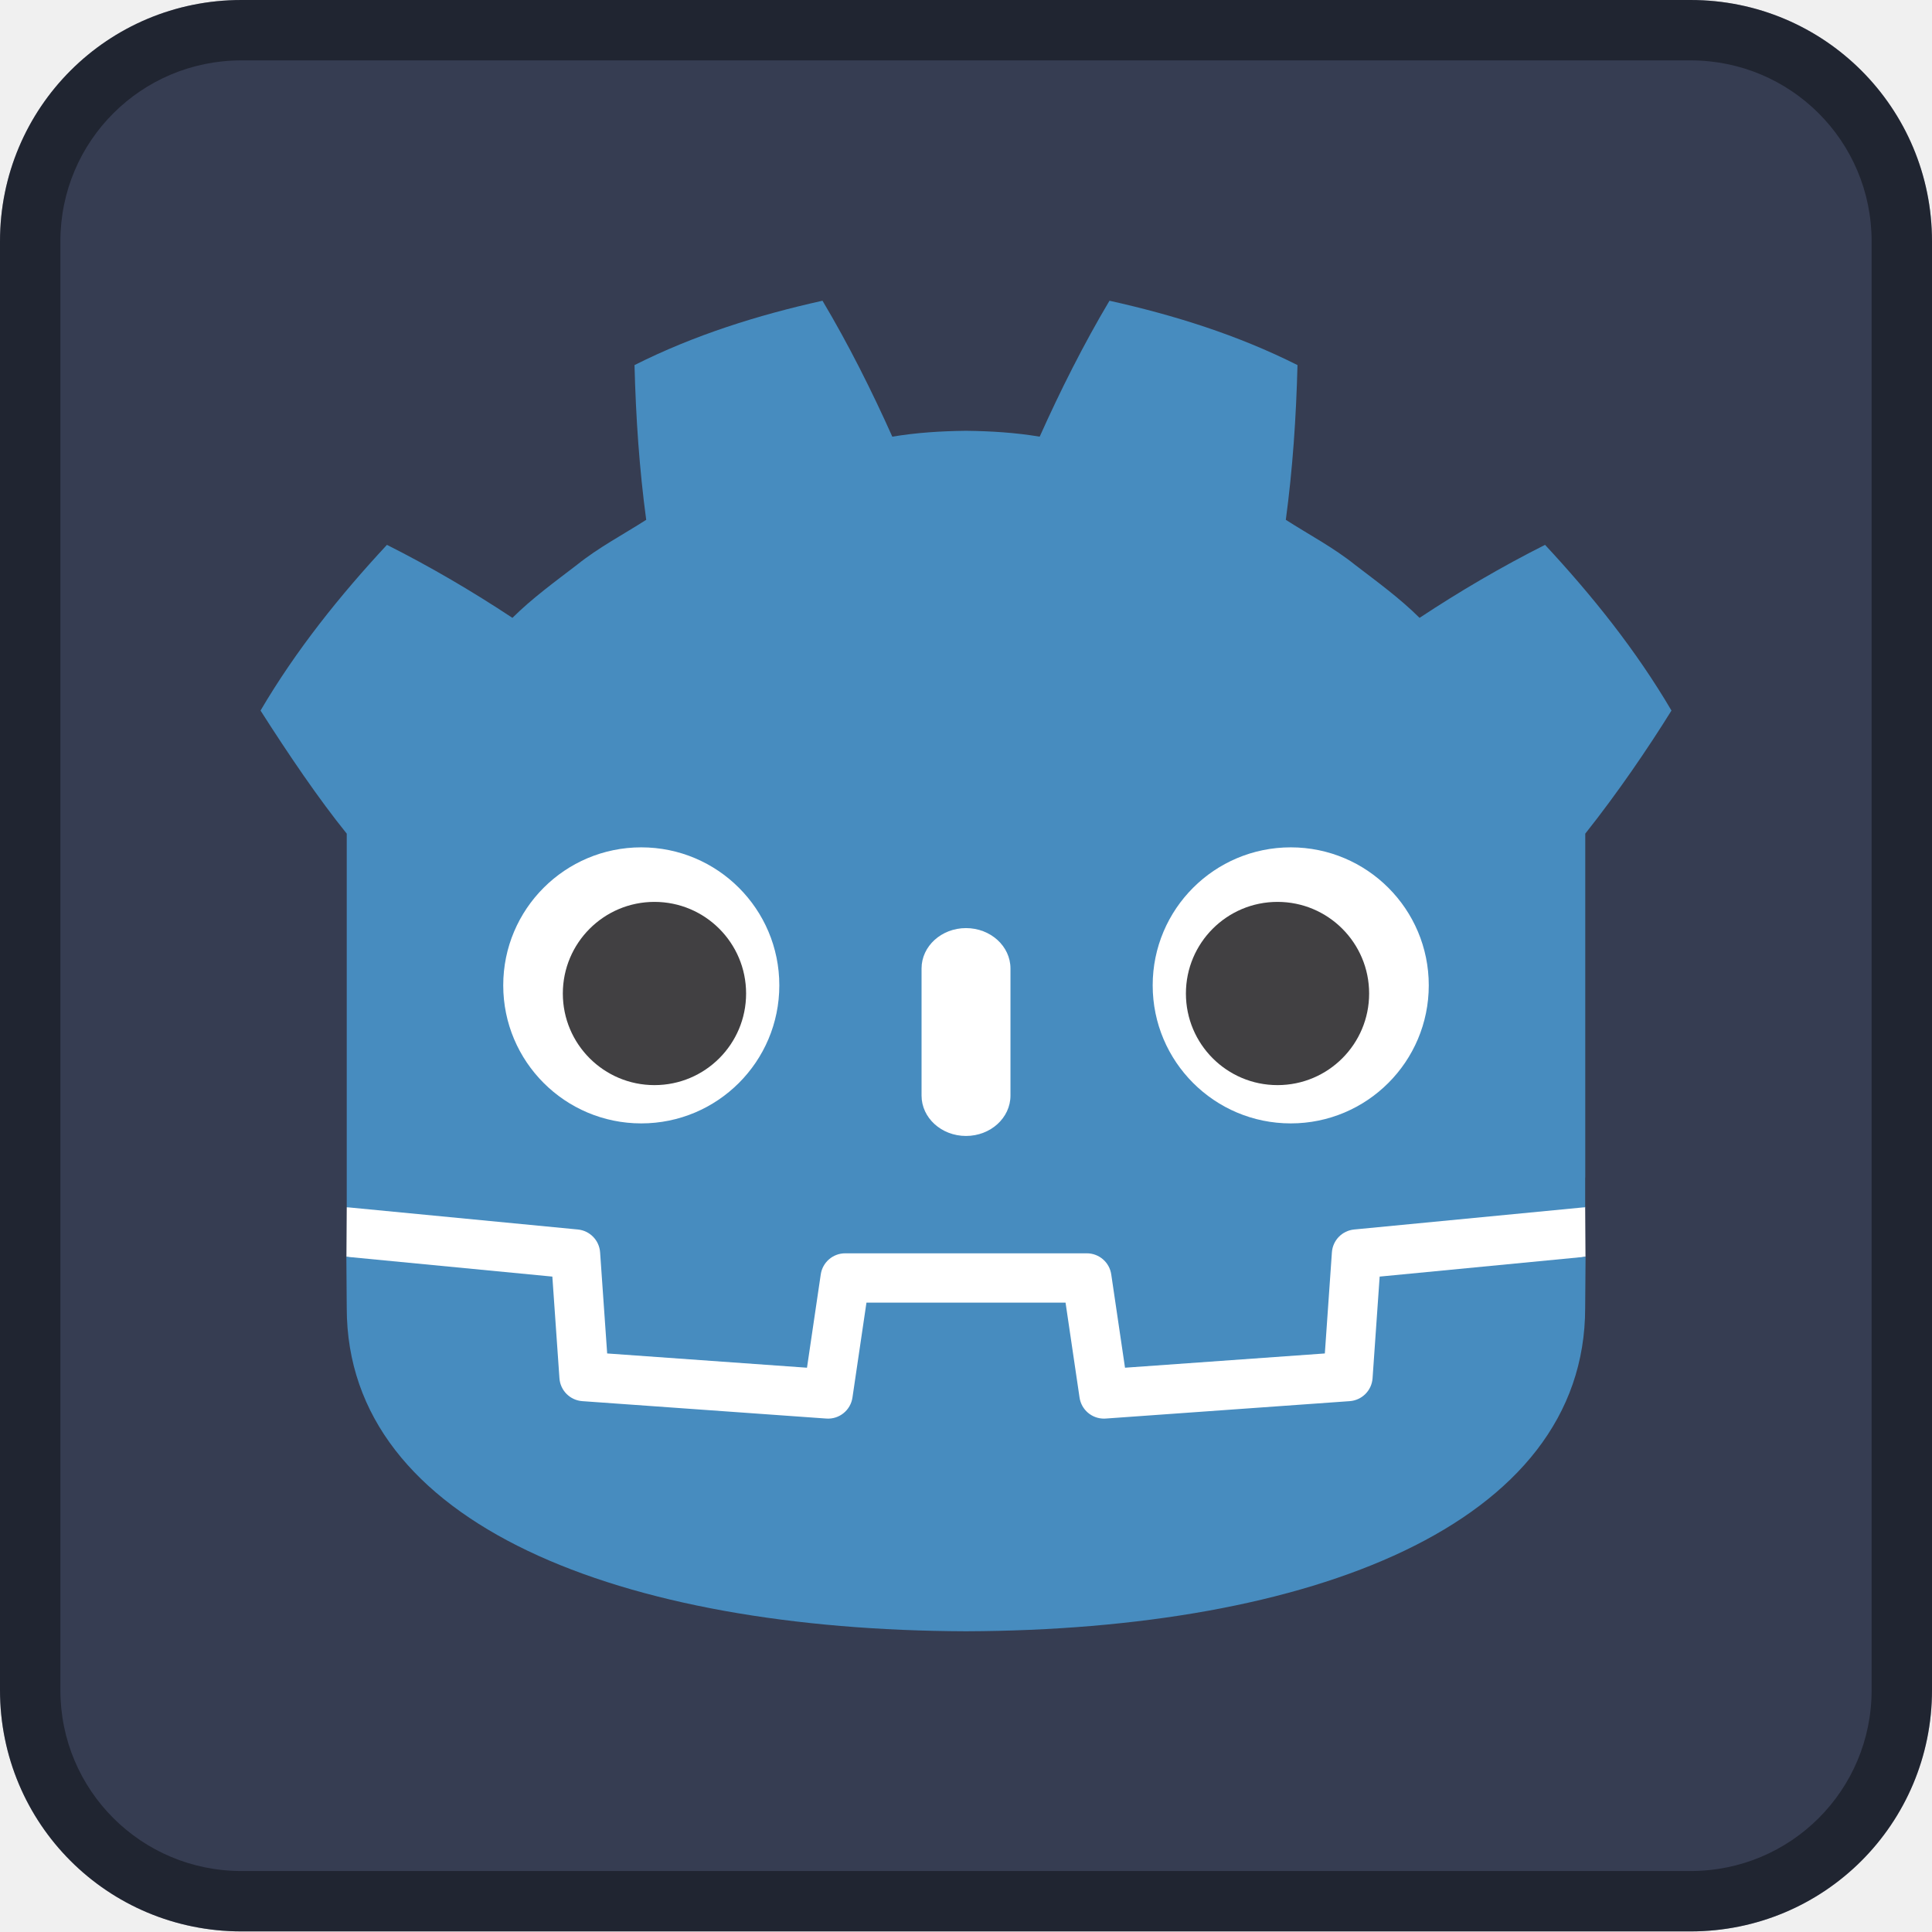
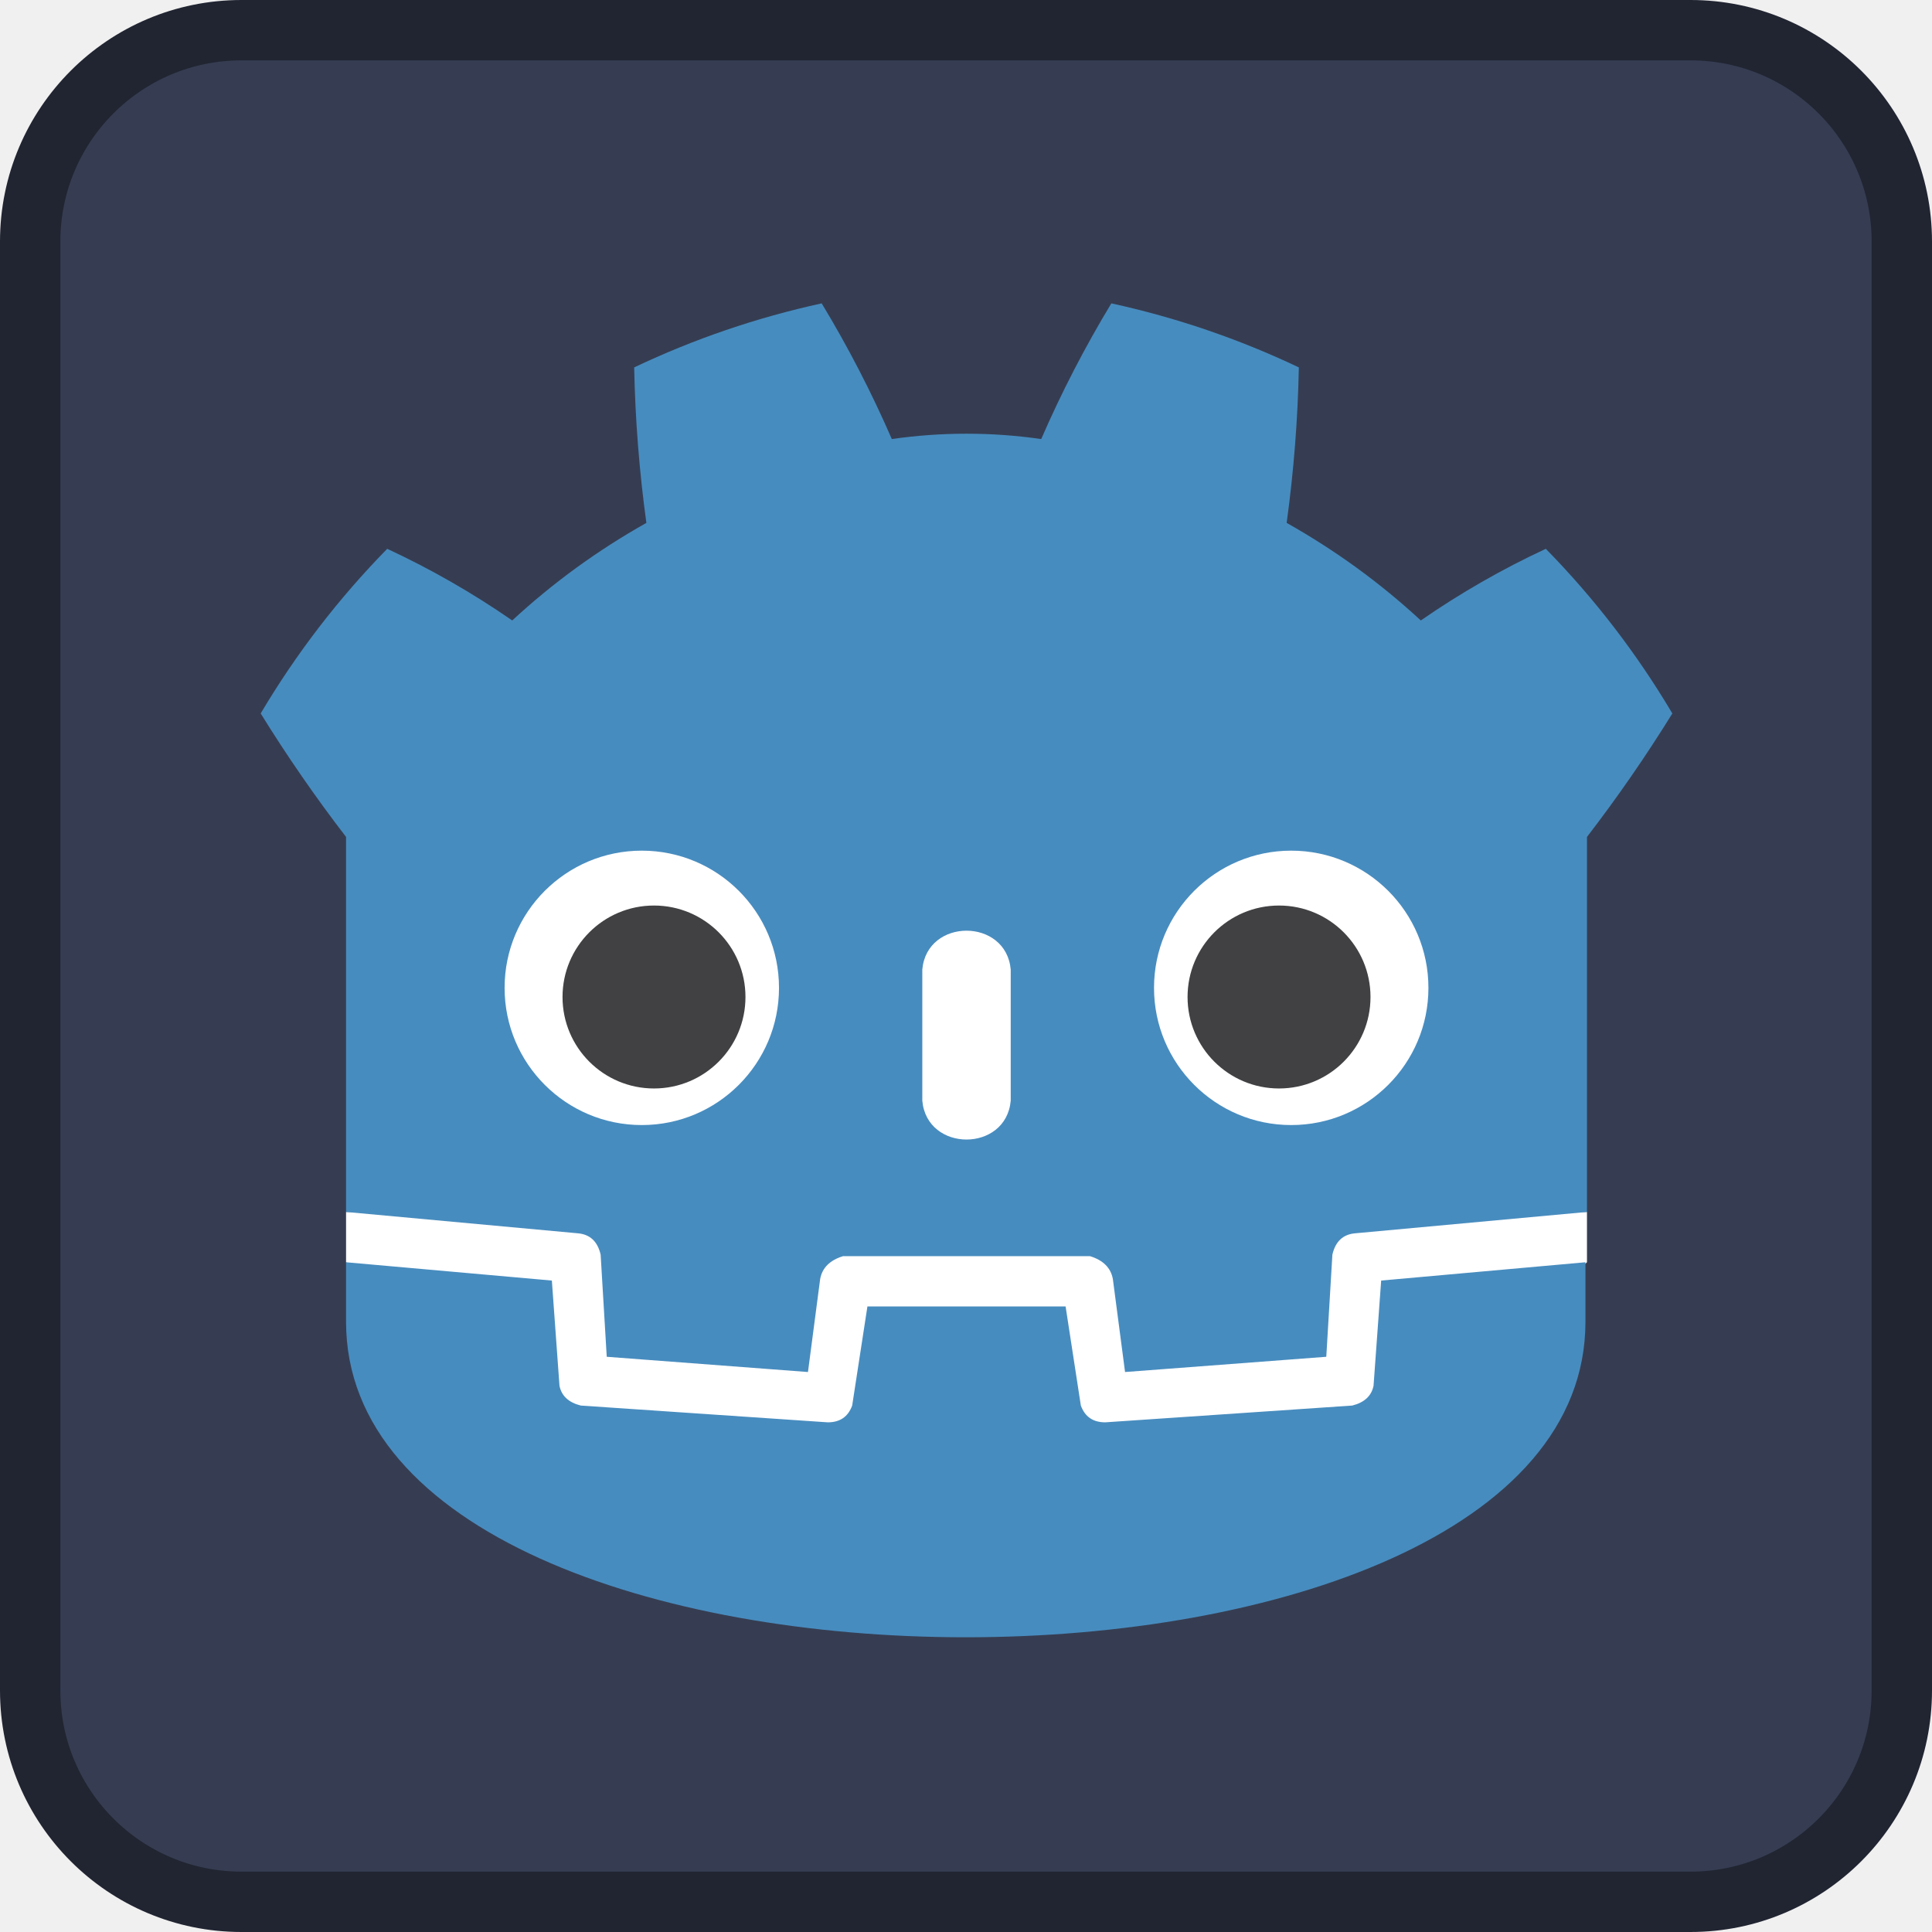
<svg xmlns="http://www.w3.org/2000/svg" height="128" width="128">
-   <g transform="translate(32 32)">
-     <path d="m-16-32c-8.86 0-16 7.13-16 15.99v95.98c0 8.86 7.13 15.99 16 15.99h96c8.86 0 16-7.13 16-15.99v-95.98c0-8.85-7.14-15.99-16-15.99z" fill="#363d52" />
-     <path d="m-16-32c-8.86 0-16 7.13-16 15.99v95.98c0 8.86 7.13 15.99 16 15.99h96c8.86 0 16-7.13 16-15.99v-95.98c0-8.85-7.14-15.99-16-15.99zm0 4h96c6.64 0 12 5.35 12 11.99v95.98c0 6.64-5.35 11.99-12 11.99h-96c-6.64 0-12-5.35-12-11.99v-95.98c0-6.64 5.36-11.99 12-11.99z" fill-opacity=".4" />
-   </g>
-   <g stroke-width="9.927" transform="matrix(.1007308 0 0 .1007308 12.42592 2.256365)">
-     <path d="m0 0s-.325 1.994-.515 1.976l-36.182-3.491c-2.879-.278-5.115-2.574-5.317-5.459l-.994-14.247-27.992-1.997-1.904 12.912c-.424 2.872-2.932 5.037-5.835 5.037h-38.188c-2.902 0-5.41-2.165-5.834-5.037l-1.905-12.912-27.992 1.997-.994 14.247c-.202 2.886-2.438 5.182-5.317 5.46l-36.2 3.49c-.187.018-.324-1.978-.511-1.978l-.049-7.83 30.658-4.944 1.004-14.374c.203-2.91 2.551-5.263 5.463-5.472l38.551-2.75c.146-.01.29-.016.434-.016 2.897 0 5.401 2.166 5.825 5.038l1.959 13.286h28.005l1.959-13.286c.423-2.871 2.93-5.037 5.831-5.037.142 0 .284.005.423.015l38.556 2.75c2.911.209 5.26 2.562 5.463 5.472l1.003 14.374 30.645 4.966z" fill="#fff" transform="matrix(4.162611 0 0 -4.162611 919.2406 771.6719)" />
-     <path d="m0 0v-47.514-6.035-5.492c.108-.001.216-.005.323-.015l36.196-3.49c1.896-.183 3.382-1.709 3.514-3.609l1.116-15.978 31.574-2.253 2.175 14.747c.282 1.912 1.922 3.329 3.856 3.329h38.188c1.933 0 3.573-1.417 3.855-3.329l2.175-14.747 31.575 2.253 1.115 15.978c.133 1.9 1.618 3.425 3.514 3.609l36.182 3.49c.107.01.214.014.322.015v4.711l.015.005v54.325c5.097 6.416 9.923 13.494 13.621 19.449-5.651 9.62-12.575 18.217-19.976 26.182-6.864-3.455-13.531-7.369-19.828-11.534-3.151 3.132-6.7 5.694-10.186 8.372-3.425 2.751-7.285 4.768-10.946 7.118 1.09 8.117 1.629 16.108 1.846 24.448-9.446 4.754-19.519 7.906-29.708 10.17-4.068-6.837-7.788-14.241-11.028-21.479-3.842.642-7.702.88-11.567.926v.006c-.027 0-.052-.006-.075-.006-.024 0-.049.006-.073.006v-.006c-3.872-.046-7.729-.284-11.572-.926-3.238 7.238-6.956 14.642-11.03 21.479-10.184-2.264-20.258-5.416-29.703-10.17.216-8.34.755-16.331 1.848-24.448-3.668-2.35-7.523-4.367-10.949-7.118-3.481-2.678-7.036-5.24-10.188-8.372-6.297 4.165-12.962 8.079-19.828 11.534-7.401-7.965-14.321-16.562-19.974-26.182 4.443-6.974 9.208-13.983 13.621-19.449z" fill="#478cbf" transform="matrix(4.162611 0 0 -4.162611 104.6989 525.907)" />
-     <path d="m0 0-1.121-16.063c-.135-1.936-1.675-3.477-3.611-3.616l-38.555-2.751c-.094-.007-.188-.01-.281-.01-1.916 0-3.569 1.406-3.852 3.33l-2.211 14.994h-31.459l-2.211-14.994c-.297-2.018-2.101-3.469-4.133-3.32l-38.555 2.751c-1.936.139-3.476 1.68-3.611 3.616l-1.121 16.063-32.547 3.138c.015-3.498.06-7.33.06-8.093 0-34.374 43.605-50.896 97.781-51.086h.066.067c54.176.19 97.766 16.712 97.766 51.086 0 .777.047 4.593.063 8.093z" fill="#478cbf" transform="matrix(4.162611 0 0 -4.162611 784.0714 817.2428)" />
-     <path d="m0 0c0-12.052-9.765-21.815-21.813-21.815-12.042 0-21.81 9.763-21.81 21.815 0 12.044 9.768 21.802 21.81 21.802 12.048 0 21.813-9.758 21.813-21.802" fill="#fff" transform="matrix(4.162611 0 0 -4.162611 389.2148 625.671)" />
-     <path d="m0 0c0-7.994-6.479-14.473-14.479-14.473-7.996 0-14.479 6.479-14.479 14.473s6.483 14.479 14.479 14.479c8 0 14.479-6.485 14.479-14.479" fill="#414042" transform="matrix(4.162611 0 0 -4.162611 367.3669 631.0568)" />
-     <path d="m0 0c-3.878 0-7.021 2.858-7.021 6.381v20.081c0 3.52 3.143 6.381 7.021 6.381s7.028-2.861 7.028-6.381v-20.081c0-3.523-3.15-6.381-7.028-6.381" fill="#fff" transform="matrix(4.162611 0 0 -4.162611 511.9934 724.7395)" />
-     <path d="m0 0c0-12.052 9.765-21.815 21.815-21.815 12.041 0 21.808 9.763 21.808 21.815 0 12.044-9.767 21.802-21.808 21.802-12.05 0-21.815-9.758-21.815-21.802" fill="#fff" transform="matrix(4.162611 0 0 -4.162611 634.7871 625.671)" />
-     <path d="m0 0c0-7.994 6.477-14.473 14.471-14.473 8.002 0 14.479 6.479 14.479 14.473s-6.477 14.479-14.479 14.479c-7.994 0-14.471-6.485-14.471-14.479" fill="#414042" transform="matrix(4.162611 0 0 -4.162611 656.6406 631.0568)" />
+   <rect x="2" y="2" width="124" height="124" rx="14" fill="#363d52" stroke="#212532" stroke-width="4" />
+   <g transform="scale(.101) translate(122 122)">
+     <g fill="#fff">
+       <path d="M105 673v33q407 354 814 0v-33z" />
+       <path fill="#478cbf" d="m105 673 152 14q12 1 15 14l4 67 132 10 8-61q2-11 15-15h162q13 4 15 15l8 61 132-10 4-67q3-13 15-14l152-14V427q30-39 56-81-35-59-83-108-43 20-82 47-40-37-88-64 7-51 8-102-59-28-123-42-26 43-46 89-49-7-98 0-20-46-46-89-64 14-123 42 1 51 8 102-48 27-88 64-39-27-82-47-48 49-83 108 26 42 56 81zm0 33v39c0 276 813 276 813 0v-39l-134 12-5 69q-2 10-14 13l-162 11q-12 0-16-11l-10-65H447l-10 65q-4 11-16 11l-162-11q-12-3-14-13l-5-69z" />
+       <path d="M483 600c3 34 55 34 58 0v-86c-3-34-55-34-58 0z" />
+       <circle cx="725" cy="526" r="90" />
+       <circle cx="299" cy="526" r="90" />
+     </g>
+     <g fill="#414042">
+       <circle cx="307" cy="532" r="60" />
+       <circle cx="717" cy="532" r="60" />
+     </g>
  </g>
</svg>
